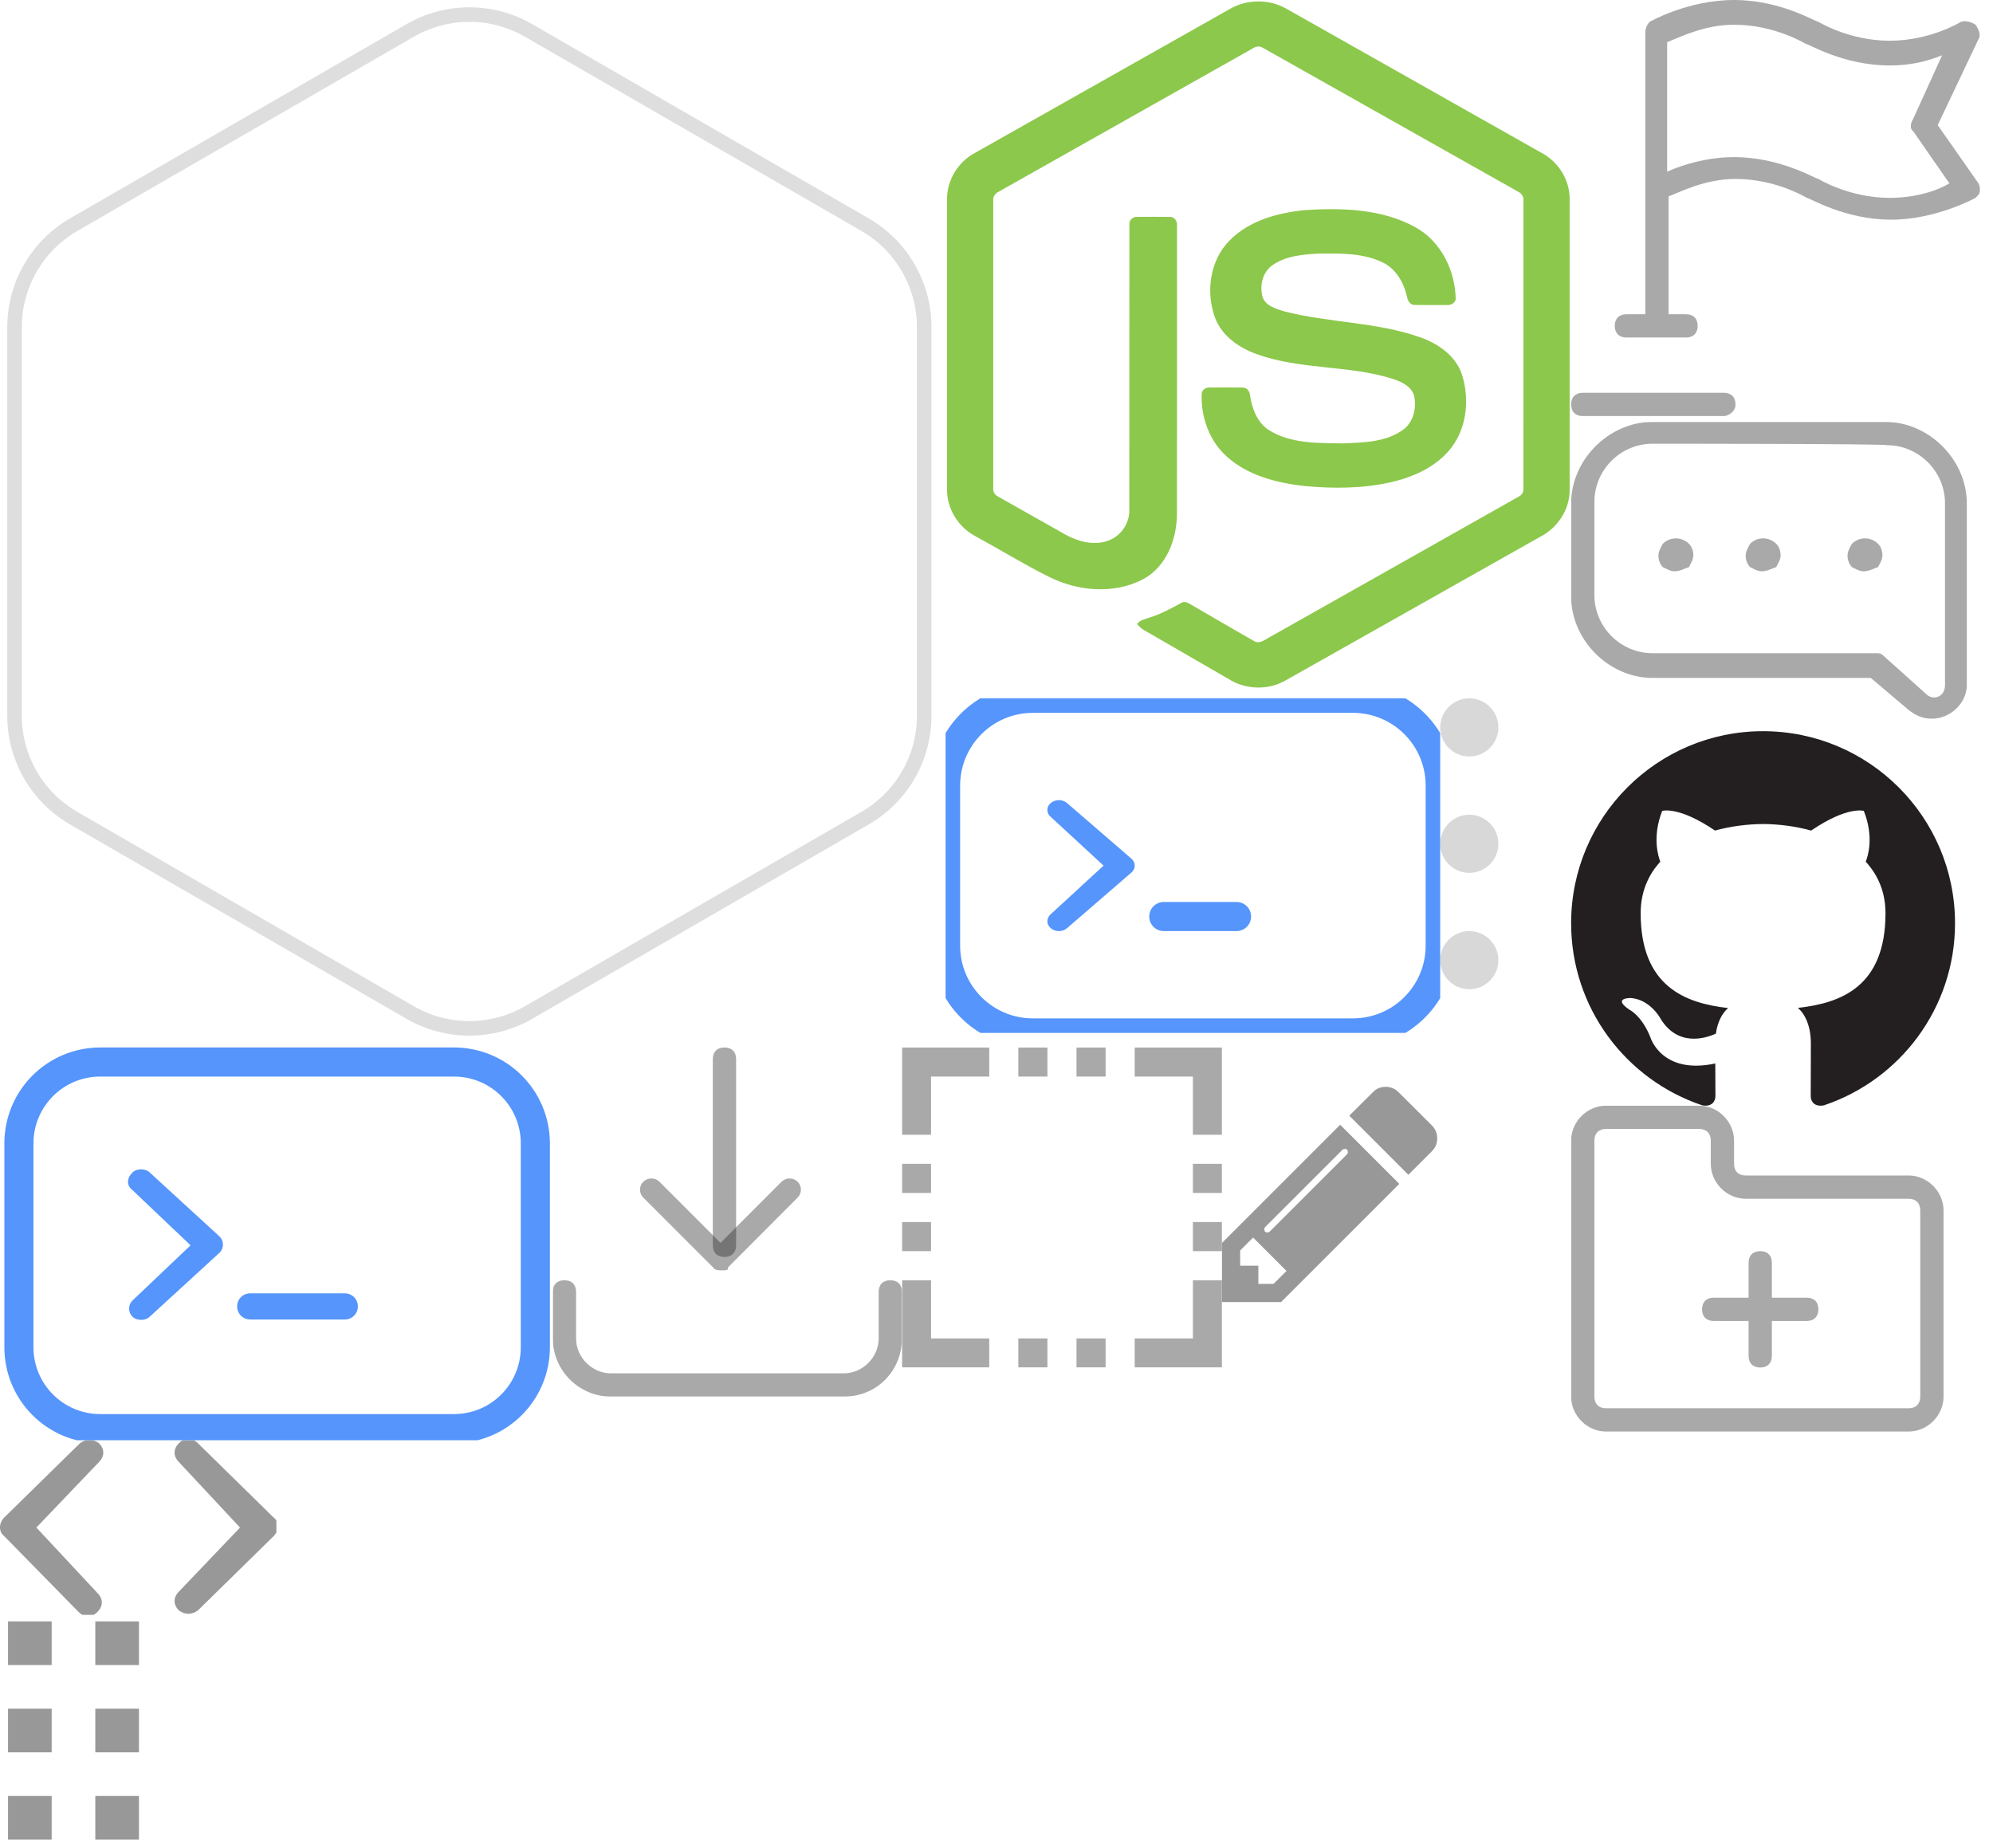
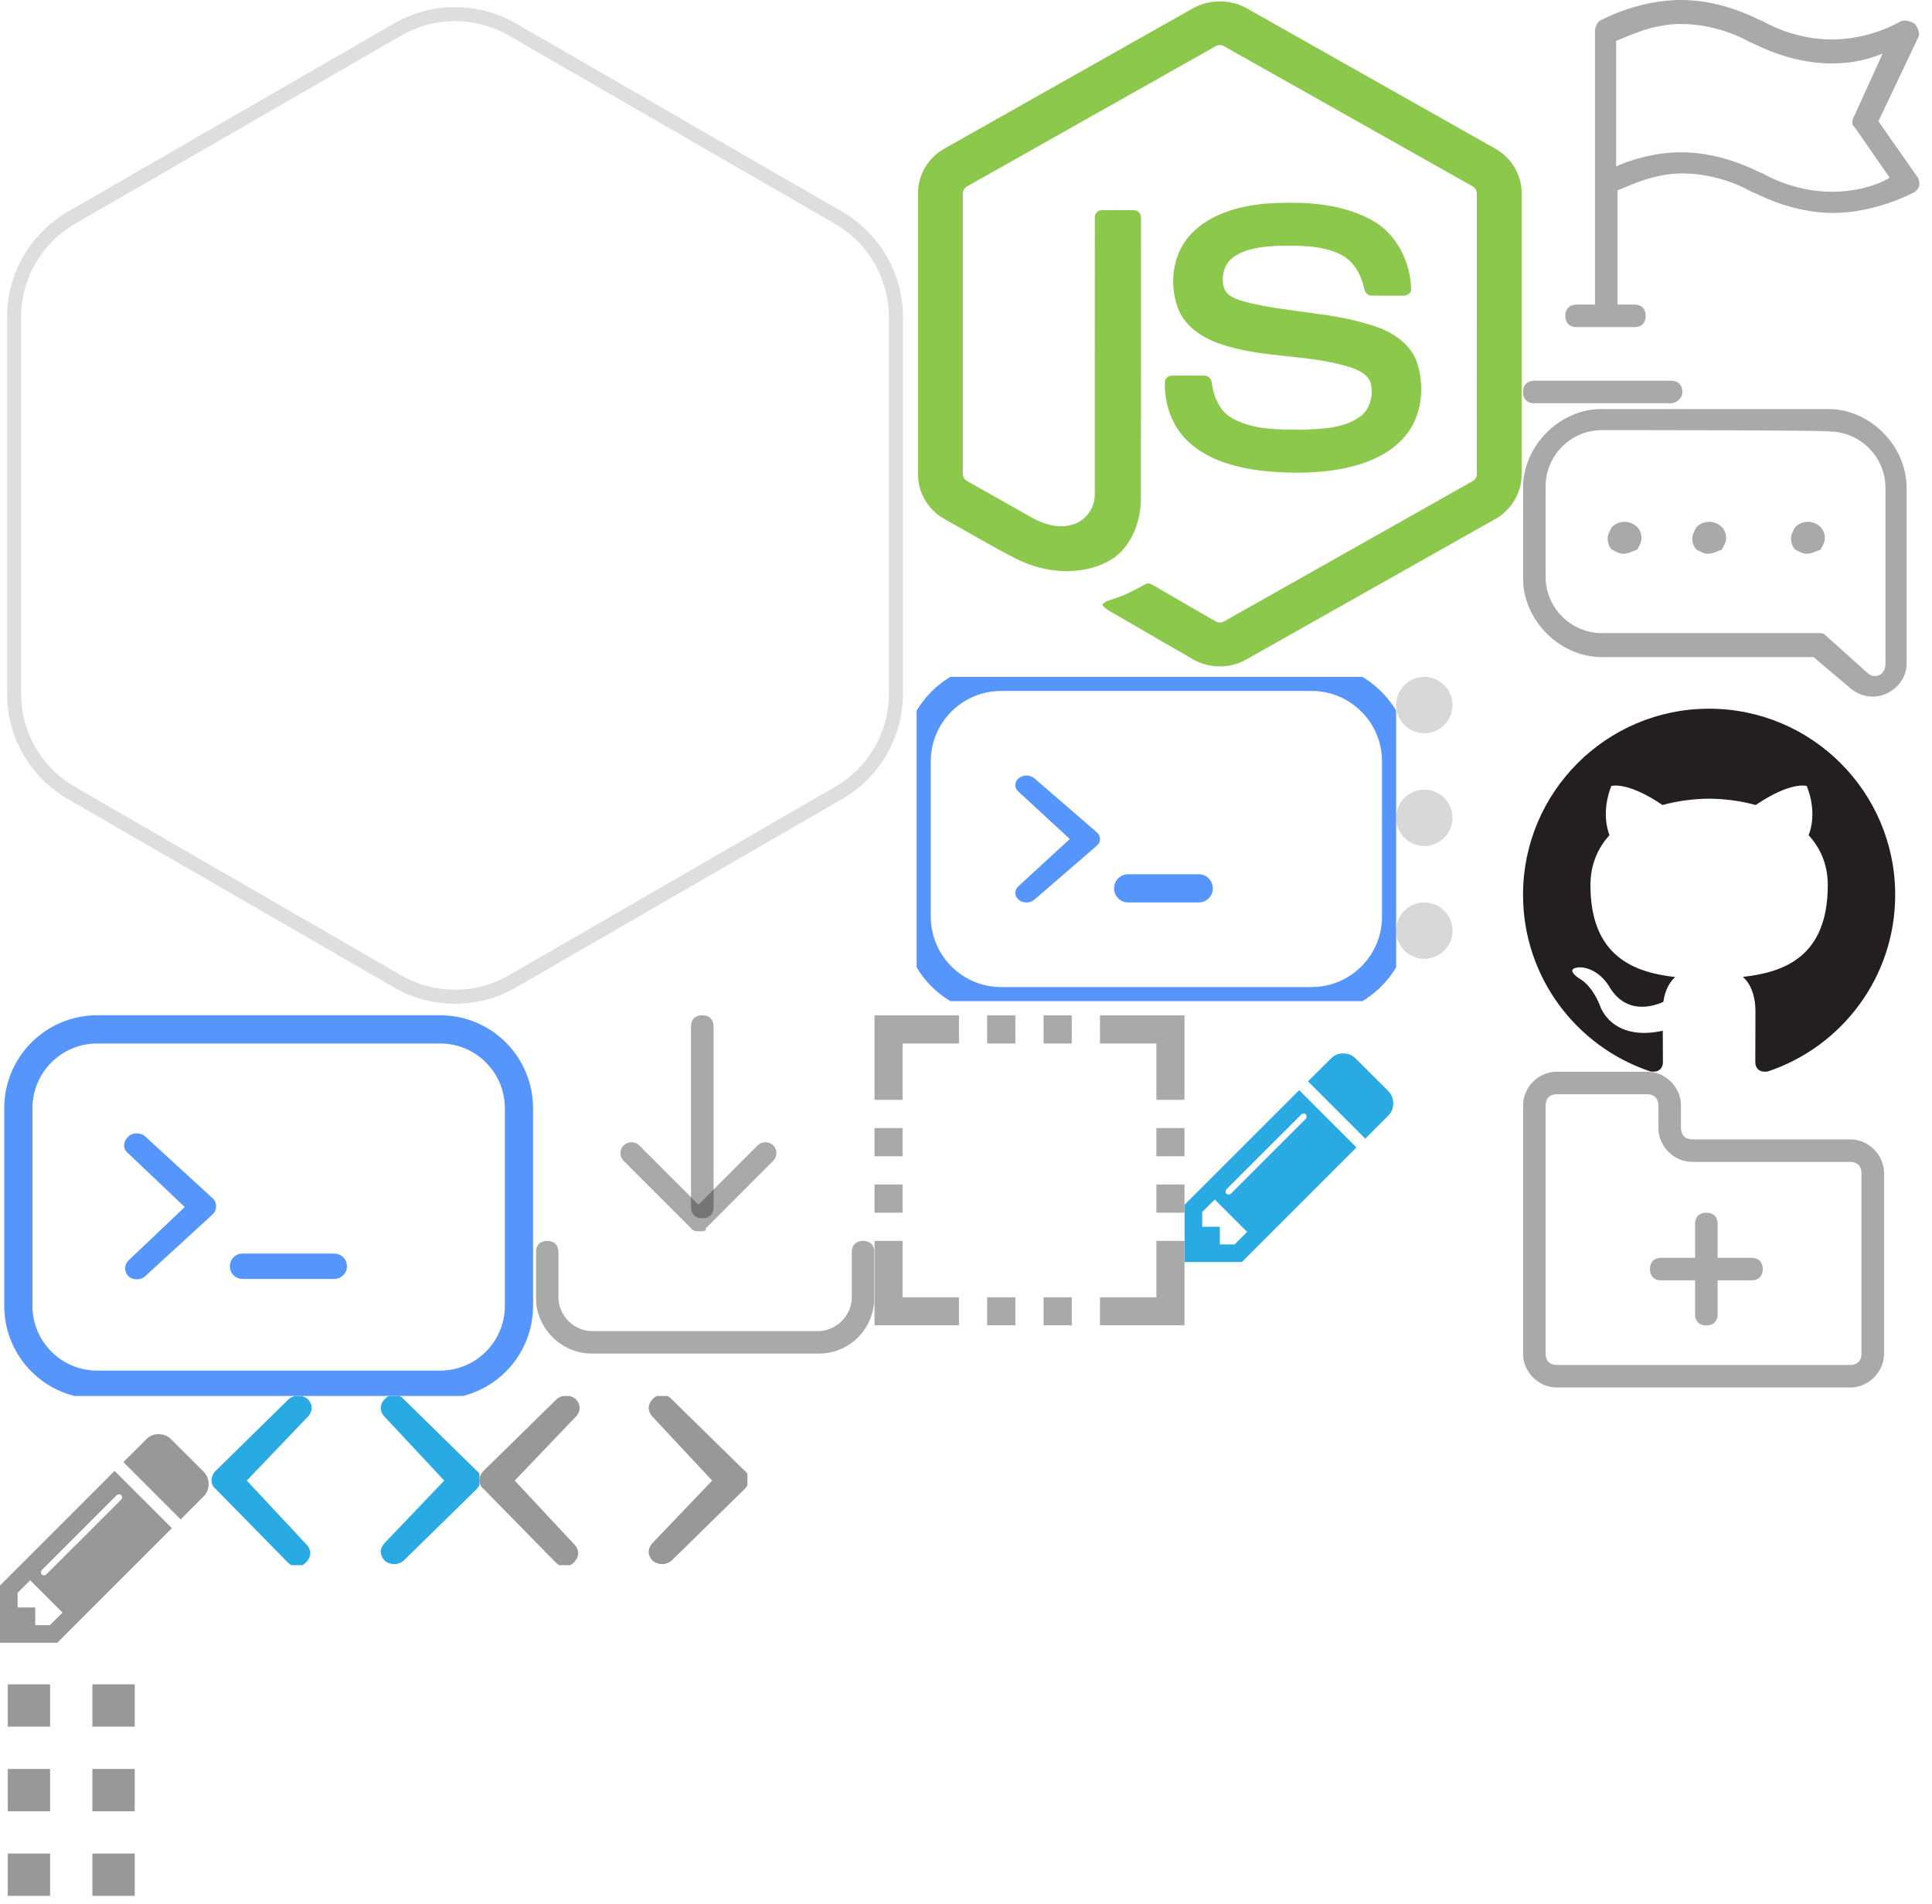
- <svg xmlns="http://www.w3.org/2000/svg" width="137" height="127" viewBox="0 0 137 127">
-   <svg height="12" width="19" viewBox="0 0 19 12" id="icon-arrows" y="99">
+ <svg xmlns="http://www.w3.org/2000/svg" width="137" height="135" viewBox="0 0 137 135">
+   <svg height="12" width="19" viewBox="0 0 19 12" id="icon-arrows" x="34" y="99">
    <path fill="#989898" d="M6.7 10.5c.4.4.4.9 0 1.3s-.9.4-1.3 0L.3 6.6c-.4-.3-.4-.9 0-1.3L5.5.2c.4-.3.9-.3 1.3 0 .4.4.4.9 0 1.3L2.5 6l4.2 4.5zM12.3 1.5c-.4-.4-.4-.9 0-1.3s.9-.4 1.3 0l5.2 5.1c.4.3.4.9 0 1.3l-5.2 5.1c-.4.3-.9.3-1.3 0-.4-.4-.4-.9 0-1.3L16.5 6l-4.2-4.5z" />
+   </svg>
+   <svg height="12" width="19" viewBox="0 0 19 12" id="icon-arrows-active" x="15" y="99">
+     <path fill="#29aae2" d="M6.7 10.5c.4.4.4.9 0 1.3s-.9.4-1.3 0L.3 6.6c-.4-.3-.4-.9 0-1.3L5.5.2c.4-.3.9-.3 1.3 0 .4.4.4.9 0 1.3L2.5 6l4.2 4.5zM12.3 1.5c-.4-.4-.4-.9 0-1.3s.9-.4 1.3 0l5.2 5.1c.4.3.4.9 0 1.3l-5.2 5.1c-.4.3-.9.3-1.3 0-.4-.4-.4-.9 0-1.3L16.5 6l-4.2-4.5z" />
  </svg>
  <svg height="21" width="28" viewBox="0 0 28 21" id="icon-chat" x="108" y="29">
    <path fill="#292929" opacity=".4" fill-rule="evenodd" d="M5.6 1.5c-2.2 0-4 1.8-4 4v6.4c0 2.2 1.8 4 4 4H21c.2 0 .3 0 .5.2l2.9 2.6c.5.5 1.3.2 1.3-.6V5.6c0-2.2-1.8-4-4-4-.1-.1-16.1-.1-16.1-.1m19.2 18.9c-.6 0-1.1-.2-1.6-.6l-2.6-2.2h-15C2.6 17.6 0 15 0 12V5.6C0 2.6 2.6 0 5.6 0h16c3 0 5.6 2.6 5.6 5.6v12.5c0 1.2-1.1 2.3-2.4 2.3" />
    <path fill="#292929" opacity=".4" fill-rule="evenodd" d="M7.1 10.27c-.3 0-.6-.2-.8-.29-.2-.21-.3-.5-.3-.8 0-.3.2-.61.3-.8.5-.5 1.3-.5 1.8 0 .2.19.3.5.3.8 0 .3-.2.59-.3.8-.3.09-.6.29-1 .29M13.1 10.27c-.3 0-.6-.2-.8-.29-.2-.21-.3-.5-.3-.8 0-.3.2-.61.3-.8.5-.5 1.3-.5 1.8 0 .2.19.3.5.3.8 0 .3-.2.59-.3.8-.3.09-.6.29-1 .29M20.1 10.27c-.3 0-.6-.2-.8-.29-.2-.21-.3-.5-.3-.8 0-.3.2-.61.3-.8.5-.5 1.3-.5 1.8 0 .2.19.3.5.3.8 0 .3-.2.59-.3.8-.3.09-.6.29-1 .29" />
  </svg>
  <svg height="24" width="24" viewBox="0 0 24 24" id="icon-download" x="38" y="72">
    <path fill="#292929" opacity=".4" fill-rule="evenodd" d="M11.63 15.32c-.21 0-.5 0-.6-.19l-4.81-4.81c-.3-.3-.3-.8 0-1.09.31-.3.81-.3 1.11 0l4.2 4.2 4.19-4.2c.31-.3.81-.3 1.11 0 .3.29.3.79 0 1.09l-4.8 4.81c.1.19-.2.19-.4.19" />
    <path fill="#292929" opacity=".4" fill-rule="evenodd" d="M11.8 14.4c-.5 0-.8-.3-.8-.8V.8c0-.5.3-.8.8-.8s.8.3.8.8v12.8c0 .5-.3.8-.8.8M20 24H4c-2.2 0-4-1.8-4-4v-3.2c0-.5.3-.8.8-.8s.8.3.8.8V20c0 1.3 1.1 2.4 2.4 2.4h16c1.3 0 2.4-1.1 2.4-2.4v-3.2c0-.5.3-.8.8-.8s.8.3.8.8V20c0 2.2-1.7 4-4 4" />
  </svg>
  <svg height="22" width="22" viewBox="0 0 22 22" id="icon-element" x="62" y="72">
    <path fill="#292929" opacity=".4" fill-rule="evenodd" d="M16 0v2h4v4h2V0h-6zm-4 2h2V0h-2v2zM8 2h2V0H8v2zM0 0v6h2V2h4V0H0zm20 10h2V8h-2v2zM0 10h2V8H0v2zm20 4h2v-2h-2v2zM0 14h2v-2H0v2zm20 2v4h-4v2h6v-6h-2zM0 16v6h6v-2H2v-4H0zm12 6h2v-2h-2v2zm-4 0h2v-2H8v2zm0 0" />
  </svg>
  <svg height="29" width="29" viewBox="0 0 29 29" id="icon-flag" x="108">
    <path fill="#292929" opacity=".4" fill-rule="evenodd" d="M10.5 27H.8c-.5 0-.8.3-.8.8s.3.8.8.8h9.7c.3 0 .8-.3.8-.8s-.3-.8-.8-.8M21.9 13.6c-2.8 0-4.9-1.3-4.9-1.3-.2 0-2.6-1.5-5.8-1.5-1.8 0-3.5.5-4.6 1V2.9c.8-.3 2.5-1.2 4.6-1.2C14 1.7 16.1 3 16.1 3c.2 0 2.6 1.5 5.8 1.5 1.5 0 2.6-.3 3.6-.7l-2 4.4c-.2.3-.2.7 0 .8l2.5 3.6c-.8.5-2.3 1-4.1 1m6.1-1l-2.8-4L28 2.7c.2-.3 0-.7-.2-1-.3-.2-.7-.3-1-.2 0 0-2.1 1.3-4.9 1.3-2.8 0-4.9-1.3-4.9-1.3-.2 0-2.6-1.5-5.8-1.5C8 0 5.4 1.5 5.4 1.5c-.2.2-.3.5-.3.7v19.4H3.8c-.5 0-.8.3-.8.8s.3.8.8.8h4.1c.5 0 .8-.3.8-.8s-.3-.8-.8-.8H6.7v-8.1c.8-.3 2.5-1.2 4.6-1.2 2.8 0 4.9 1.3 4.9 1.3.2 0 2.6 1.5 5.8 1.5 3.1 0 5.8-1.5 5.8-1.5.2-.2.3-.3.3-.5s0-.3-.1-.5" />
  </svg>
  <svg height="23" width="26" viewBox="0 0 26 23" id="icon-folder" x="108" y="76">
    <path fill="#292929" opacity=".4" fill-rule="evenodd" d="M2.4 1.6c-.5 0-.8.3-.8.8V20c0 .5.3.8.8.8h20.8c.5 0 .8-.3.8-.8V7.2c0-.5-.3-.8-.8-.8H12c-1.3 0-2.4-1.1-2.4-2.4V2.4c0-.5-.3-.8-.8-.8H2.4zm20.8 20.8H2.4C1.1 22.4 0 21.3 0 20V2.4C0 1.1 1.1 0 2.4 0h6.4c1.3 0 2.4 1.1 2.4 2.4V4c0 .5.3.8.8.8h11.2c1.3 0 2.4 1.1 2.4 2.4V20c0 1.3-1.1 2.4-2.4 2.4zm0 0" />
    <path fill="#292929" opacity=".4" fill-rule="evenodd" d="M13.8 14.8h2.4c.5 0 .8-.3.8-.8s-.3-.8-.8-.8h-2.4v-2.4c0-.5-.3-.8-.8-.8s-.8.3-.8.8v2.4H9.8c-.5 0-.8.3-.8.8s.3.8.8.8h2.4v2.4c0 .5.3.8.8.8s.8-.3.8-.8v-2.4zm0 0" />
  </svg>
  <svg height="26" width="27" viewBox="0 0 27 26" id="icon-github" x="108" y="50">
    <path fill="#231f20" fill-rule="evenodd" d="M13.19.26C5.91.26 0 6.17 0 13.46c0 5.83 3.78 10.77 9.02 12.52.66.12.9-.29.9-.64 0-.31-.01-1.14-.01-2.24-3.67.79-4.45-1.77-4.45-1.77C4.86 19.8 4 19.4 4 19.4c-1.2-.82.09-.8.09-.8 1.32.09 2.02 1.36 2.02 1.36 1.18 2.01 3.09 1.43 3.84 1.09.12-.85.46-1.43.84-1.76-2.93-.33-6.01-1.47-6.01-6.52 0-1.44.51-2.62 1.35-3.54-.13-.34-.58-1.68.13-3.49 0 0 1.11-.36 3.63 1.35 1.05-.29 2.18-.44 3.31-.45 1.12.01 2.24.16 3.3.45 2.52-1.71 3.62-1.35 3.62-1.35.72 1.81.27 3.15.13 3.49.85.92 1.36 2.1 1.36 3.54 0 5.07-3.08 6.18-6.02 6.51.47.41.89 1.21.89 2.44 0 1.77-.01 3.19-.01 3.62 0 .35.23.76.9.64 5.24-1.75 9.02-6.69 9.02-12.52 0-7.29-5.91-13.2-13.2-13.2" />
  </svg>
  <svg height="20" width="4" viewBox="0 0 4 20" id="icon-gripper" x="99" y="48">
    <path fill="#d8d8d8" fill-rule="evenodd" d="M2 4c1.1 0 2-.9 2-2s-.9-2-2-2-2 .9-2 2 .9 2 2 2zm0 8c1.1 0 2-.9 2-2s-.9-2-2-2-2 .9-2 2 .9 2 2 2zm0 8c1.1 0 2-.9 2-2s-.9-2-2-2-2 .9-2 2 .9 2 2 2zm0 0" />
  </svg>
-   <svg width="10" height="16" id="icon-handle" viewBox="0 0 10 16" y="111">
-     <style>.ist0{fill:#989898}</style>
-     <path class="ist0" d="M9.552 9.45h-3v-3h3zM9.552 15.45h-3v-3h3zM3.552 9.45h-3v-3h3zM9.552 3.45h-3v-3h3zM3.552 3.45h-3v-3h3zM3.552 15.45h-3v-3h3z" />
+   <svg width="10" height="16" id="icon-handle" viewBox="0 0 10 16" y="119">
+     <style>.jst0{fill:#989898}</style>
+     <path class="jst0" d="M9.552 9.45h-3v-3h3zM9.552 15.45h-3v-3h3zM3.552 9.45h-3v-3h3zM9.552 3.45h-3v-3h3zM3.552 3.45h-3v-3h3zM3.552 15.45h-3v-3h3z" />
  </svg>
  <svg height="72" width="65" viewBox="0 0 65 72" id="icon-hexagon">
    <path stroke="#dedede" fill="none" fill-rule="evenodd" d="M1 49.2V22.49c0-2.91 1.55-5.59 4.07-7.05L28.2 2.09a8.14 8.14 0 0 1 8.13 0l23.13 13.35a8.143 8.143 0 0 1 4.07 7.05V49.2c0 2.9-1.55 5.59-4.07 7.04L36.33 69.6a8.14 8.14 0 0 1-8.13 0L5.07 56.24A8.127 8.127 0 0 1 1 49.2zm0 0" />
  </svg>
  <svg width="43" height="48" viewBox="0 0 256 282" preserveAspectRatio="xMinYMin meet" id="icon-nodejs" x="65">
    <g fill="#8CC84B">
      <path d="M116.504 3.58c6.962-3.985 16.03-4.003 22.986 0 34.995 19.774 70 39.517 104.99 59.303 6.58 3.707 10.983 11.03 10.916 18.614v118.968c.05 7.897-4.788 15.396-11.73 19.02-34.88 19.664-69.743 39.353-104.617 59.018-7.107 4.063-16.357 3.75-23.24-.646-10.458-6.062-20.933-12.094-31.39-18.15-2.138-1.274-4.547-2.288-6.056-4.36 1.334-1.798 3.72-2.022 5.657-2.807 4.366-1.388 8.375-3.616 12.385-5.778 1.014-.694 2.252-.428 3.224.193 8.94 5.127 17.804 10.403 26.776 15.48 1.914 1.106 3.852-.36 5.488-1.273 34.228-19.345 68.498-38.617 102.72-57.968 1.268-.61 1.97-1.956 1.866-3.345.024-39.246.006-78.498.012-117.743.145-1.576-.767-3.025-2.192-3.67-34.76-19.575-69.5-39.18-104.253-58.76a3.62 3.62 0 0 0-4.094-.006C91.2 39.258 56.465 58.88 21.713 78.455c-1.42.646-2.374 2.07-2.205 3.653.006 39.245 0 78.497 0 117.748a3.33 3.33 0 0 0 1.89 3.303c9.274 5.26 18.56 10.48 27.84 15.722 5.228 2.814 11.647 4.486 17.407 2.33 5.083-1.823 8.646-7.01 8.55-12.407.047-39.016-.025-78.038.035-117.048-.127-1.732 1.516-3.163 3.2-3 4.456-.03 8.918-.06 13.374.012 1.86-.042 3.14 1.823 2.91 3.568-.018 39.263.048 78.527-.03 117.79.012 10.464-4.287 21.85-13.966 26.97-11.924 6.177-26.662 4.867-38.442-1.056-10.198-5.09-19.93-11.098-29.947-16.55C5.367 215.885.554 208.356.603 200.465V81.497c-.073-7.74 4.504-15.197 11.29-18.85C46.768 42.966 81.636 23.27 116.504 3.58z" />
      <path d="M146.928 85.99c15.21-.98 31.493-.58 45.18 6.913 10.597 5.742 16.472 17.793 16.66 29.566-.297 1.587-1.957 2.463-3.473 2.354-4.413-.006-8.827.06-13.24-.03-1.872.072-2.96-1.654-3.195-3.31-1.268-5.632-4.34-11.21-9.642-13.928-8.14-4.075-17.576-3.87-26.45-3.785-6.48.345-13.447.906-18.936 4.716-4.214 2.886-5.494 8.712-3.99 13.404 1.418 3.37 5.307 4.456 8.49 5.458 18.33 4.794 37.753 4.317 55.733 10.626 7.444 2.572 14.726 7.572 17.274 15.366 3.332 10.446 1.87 22.932-5.562 31.318-6.026 6.9-14.804 10.657-23.56 12.697-11.646 2.597-23.733 2.663-35.56 1.51-11.123-1.268-22.697-4.19-31.283-11.768-7.342-6.375-10.928-16.308-10.572-25.895.085-1.62 1.697-2.748 3.248-2.615 4.445-.036 8.89-.048 13.333.006 1.775-.127 3.09 1.407 3.182 3.08.82 5.367 2.837 11 7.517 14.182 9.032 5.827 20.365 5.428 30.707 5.59 8.567-.38 18.185-.494 25.177-6.157 3.69-3.23 4.782-8.634 3.785-13.283-1.08-3.925-5.186-5.754-8.712-6.95-18.095-5.724-37.736-3.647-55.656-10.12-7.275-2.57-14.31-7.432-17.105-14.906-3.9-10.58-2.114-23.663 6.097-31.766 8.006-8.06 19.563-11.164 30.55-12.275z" />
    </g>
  </svg>
-   <svg width="15" height="20" viewBox="0 0 24 28" id="icon-pencil" x="84" y="72">
+   <svg width="15" height="20" viewBox="0 0 24 28" id="icon-pencil" y="99">
    <path fill="#989898" d="M5.672 24l1.422-1.422-3.672-3.672L2 20.328V22h2v2h1.672zm8.172-14.5q0-.344-.344-.344-.156 0-.266.11l-8.47 8.468q-.108.11-.108.266 0 .344.344.344.156 0 .266-.11l8.47-8.468q.108-.11.108-.266zM13 6.5l6.5 6.5-13 13H0v-6.5zM23.672 8q0 .828-.578 1.406L20.5 12 14 5.5l2.594-2.578q.562-.594 1.406-.594.828 0 1.422.594l3.672 3.656q.578.61.578 1.422z" />
+   </svg>
+   <svg width="15" height="20" viewBox="0 0 24 28" id="icon-pencil-active" x="84" y="72">
+     <path fill="#29AAE2" d="M5.672 24l1.422-1.422-3.672-3.672L2 20.328V22h2v2h1.672zm8.172-14.5q0-.344-.344-.344-.156 0-.266.11l-8.47 8.468q-.108.11-.108.266 0 .344.344.344.156 0 .266-.11l8.47-8.468q.108-.11.108-.266zM13 6.5l6.5 6.5-13 13H0v-6.5zM23.672 8q0 .828-.578 1.406L20.5 12 14 5.5l2.594-2.578q.562-.594 1.406-.594.828 0 1.422.594l3.672 3.656q.578.61.578 1.422z" />
  </svg>
  <svg height="27" width="38" viewBox="0 0 38 27" id="icon-terminal" y="72">
    <path fill="#5595FC" d="M9.1 17.4c-.3.3-.3.8 0 1.1s.9.3 1.2 0l4.8-4.4c.3-.3.3-.8 0-1.1l-4.8-4.4c-.3-.3-.9-.3-1.2 0-.4.4-.4.9 0 1.2l4 3.8-4 3.8zM16.3 17.8c0-.5.4-.9.9-.9h6.5c.5 0 .9.4.9.9s-.4.9-.9.9h-6.5c-.5 0-.9-.4-.9-.9z" />
    <path fill="none" stroke="#5595FC" stroke-width="2" d="M1.3 6.6C1.3 3.5 3.8 1 6.9 1h24.3c3.1 0 5.6 2.5 5.6 5.6v14c0 3.1-2.5 5.6-5.6 5.6H6.9c-3.1 0-5.6-2.5-5.6-5.6v-14z" />
  </svg>
  <svg height="23" width="34" viewBox="0 0 34 23" id="icon-terminal-small" x="65" y="48">
    <path fill="#5595fc" fill-rule="evenodd" d="M7.23 14.84c-.31.27-.31.7 0 .96.31.27.81.27 1.12 0l4.42-3.82c.31-.27.31-.69 0-.96L8.35 7.2a.876.876 0 0 0-1.12 0 .6.6 0 0 0 0 .95l3.63 3.35-3.63 3.34zm0 0M14 15c0-.55.44-1 1-1h5c.55 0 1 .44 1 1 0 .55-.44 1-1 1h-5c-.55 0-1-.44-1-1zm0 0" />
    <path stroke-width="2" stroke="#5595fc" fill="none" fill-rule="evenodd" d="M0 6c0-3.31 2.68-6 6-6h22c3.31 0 6 2.68 6 6v11c0 3.31-2.68 6-6 6H6c-3.31 0-6-2.68-6-6V6zm0 0" />
  </svg>
</svg>
